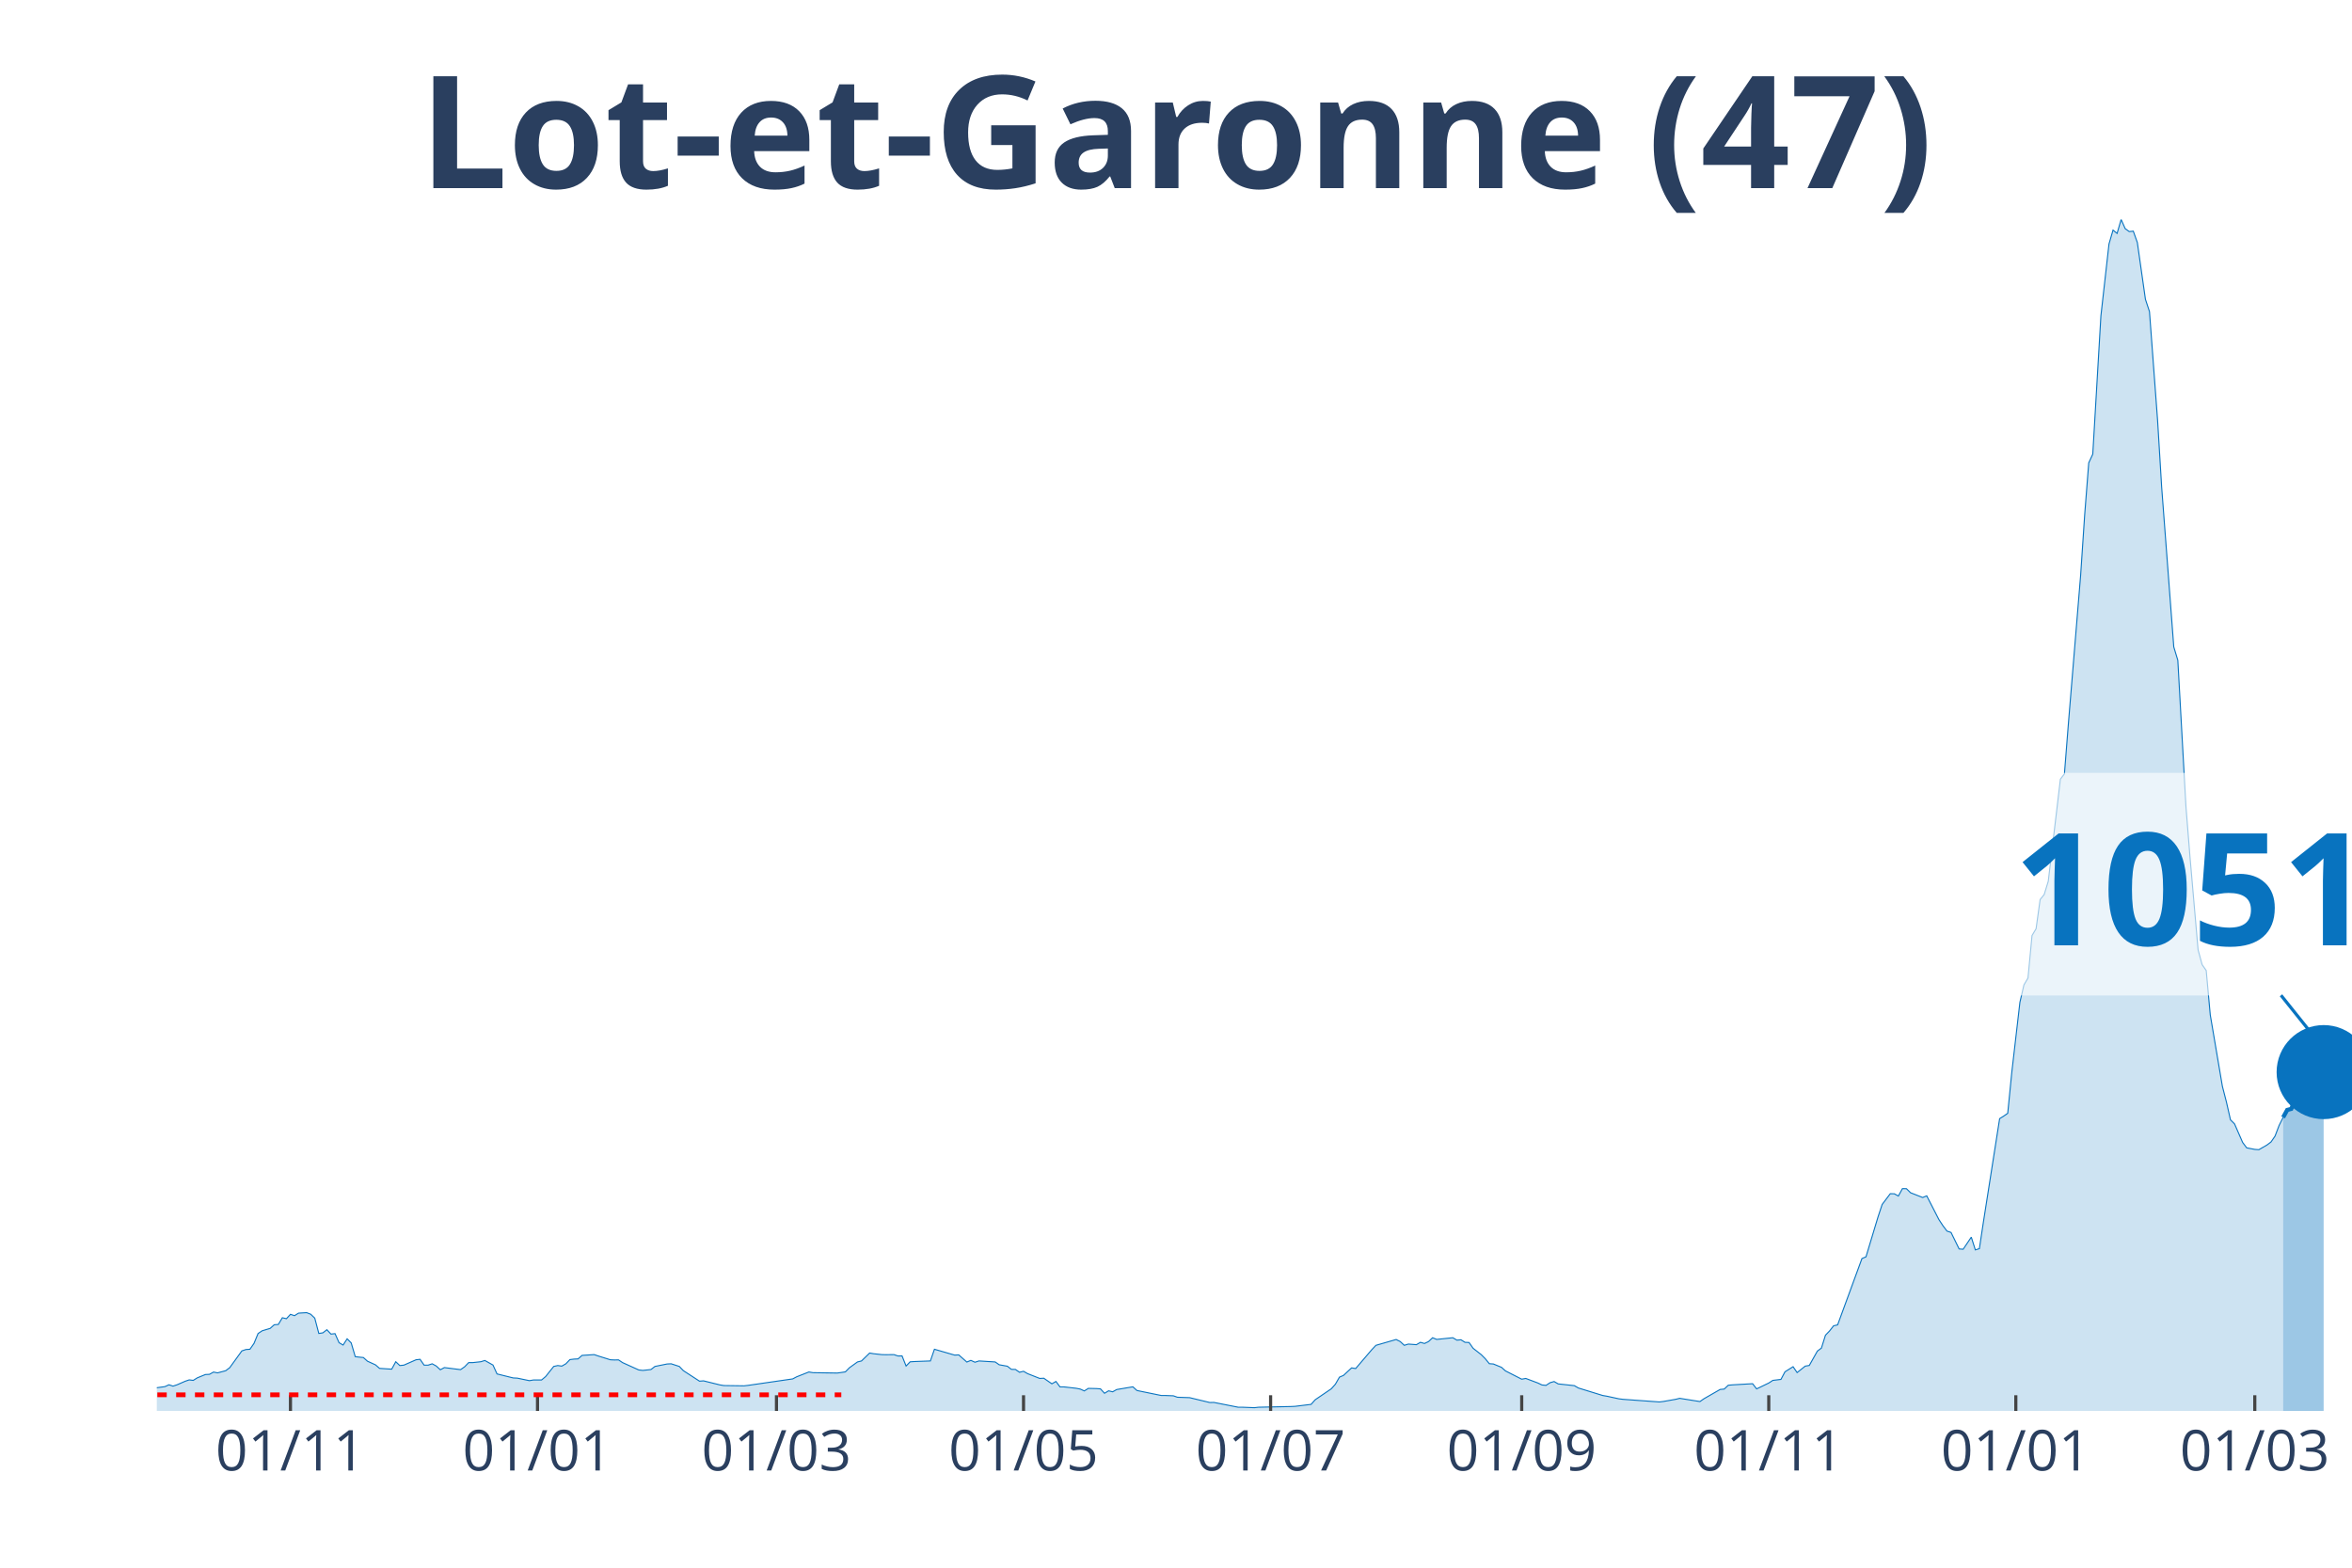
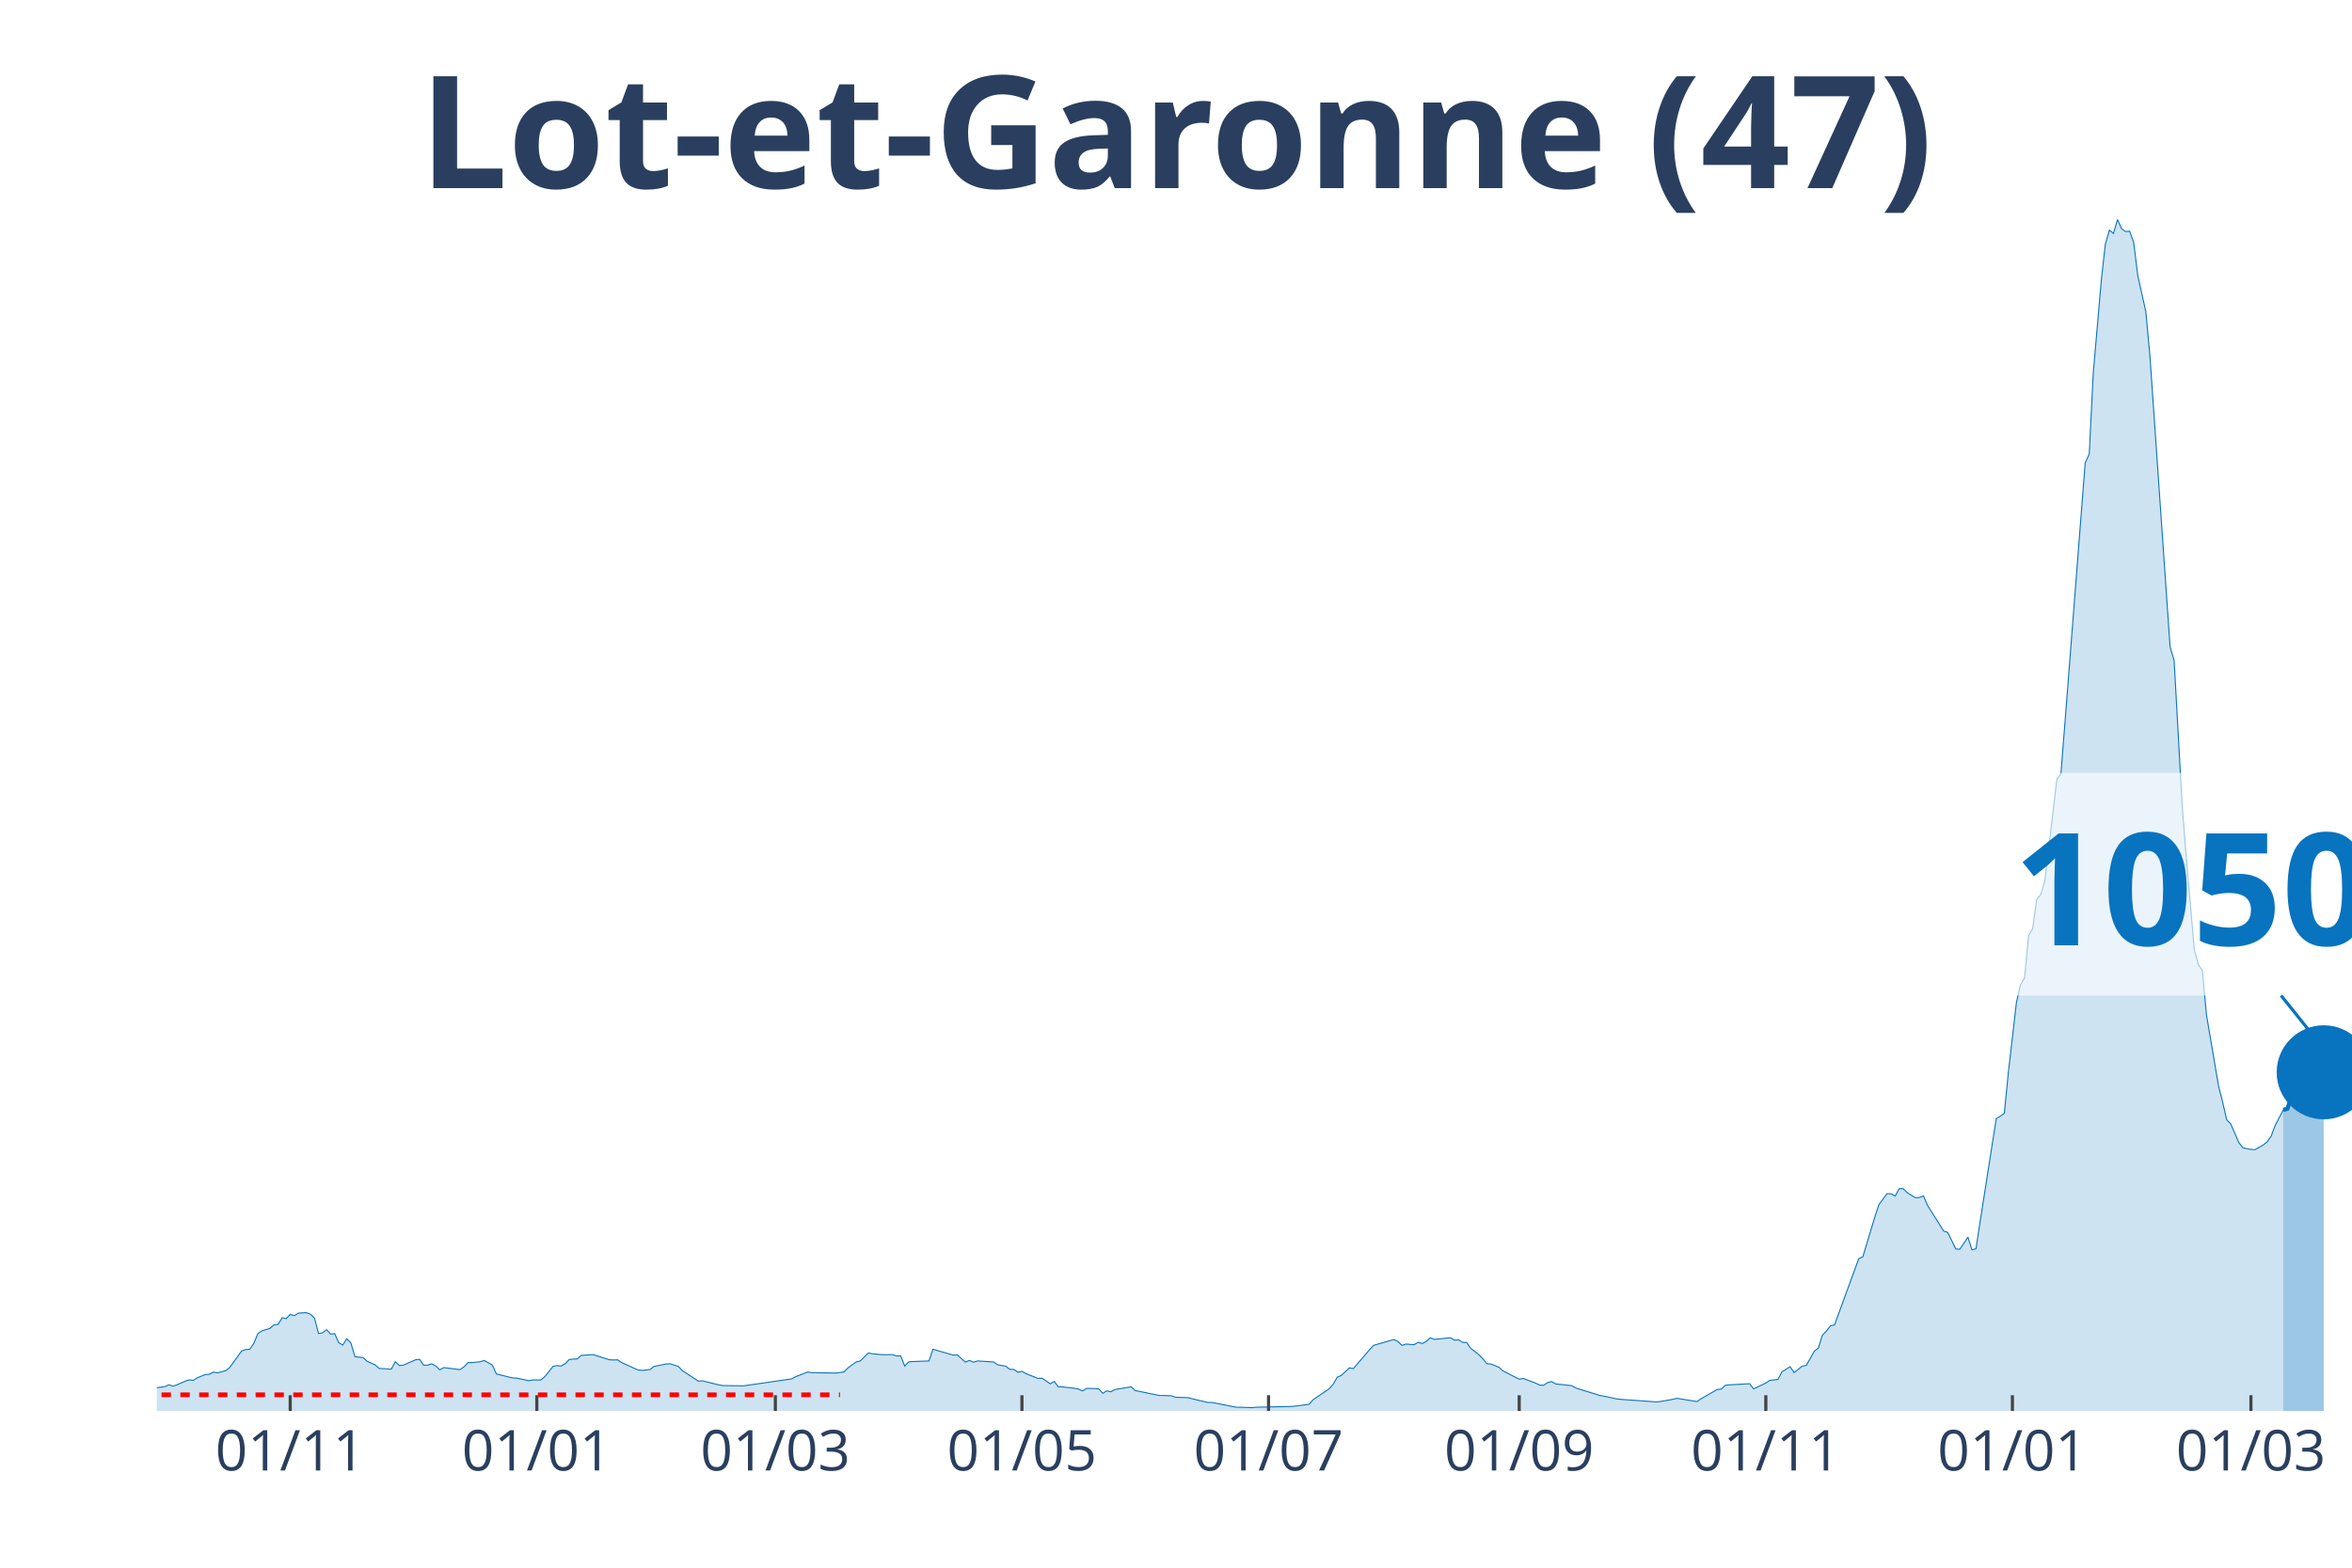
<svg xmlns="http://www.w3.org/2000/svg" class="main-svg" width="1125" height="750" style="" viewBox="0 0 750 500">
  <rect x="0" y="0" width="750" height="500" style="fill: rgb(0, 0, 0); fill-opacity: 0;" />
-   <defs id="defs-74180e">
+   <defs id="defs-270b1d">
    <g class="clips">
-       <clipPath id="clip74180exyplot" class="plotclip">
+       <clipPath id="clip270b1dxyplot" class="plotclip">
        <rect width="700" height="380" />
      </clipPath>
-       <clipPath class="axesclip" id="clip74180ex">
+       <clipPath class="axesclip" id="clip270b1dx">
        <rect x="50" y="0" width="700" height="500" />
      </clipPath>
-       <clipPath class="axesclip" id="clip74180ey">
+       <clipPath class="axesclip" id="clip270b1dy">
        <rect x="0" y="70" width="750" height="380" />
      </clipPath>
-       <clipPath class="axesclip" id="clip74180exy">
+       <clipPath class="axesclip" id="clip270b1dxy">
        <rect x="50" y="70" width="700" height="380" />
      </clipPath>
    </g>
    <g class="gradients" />
  </defs>
  <g class="bglayer">
    <rect class="bg" x="50" y="70" width="700" height="380" style="fill: rgb(0, 0, 0); fill-opacity: 0; stroke-width: 0;" />
  </g>
  <g class="layer-below">
    <g class="imagelayer" />
    <g class="shapelayer" />
  </g>
  <g class="cartesianlayer">
    <g class="subplot xy">
      <g class="layer-subplot">
        <g class="shapelayer" />
        <g class="imagelayer" />
      </g>
      <g class="gridlayer">
        <g class="x">
-           <path class="xgrid crisp" transform="translate(92.62,0)" d="M0,70v380" style="stroke: rgb(255, 255, 255); stroke-opacity: 1; stroke-width: 1px;" />
-           <path class="xgrid crisp" transform="translate(171.4,0)" d="M0,70v380" style="stroke: rgb(255, 255, 255); stroke-opacity: 1; stroke-width: 1px;" />
-           <path class="xgrid crisp" transform="translate(247.6,0)" d="M0,70v380" style="stroke: rgb(255, 255, 255); stroke-opacity: 1; stroke-width: 1px;" />
-           <path class="xgrid crisp" transform="translate(326.38,0)" d="M0,70v380" style="stroke: rgb(255, 255, 255); stroke-opacity: 1; stroke-width: 1px;" />
-           <path class="xgrid crisp" transform="translate(405.17,0)" d="M0,70v380" style="stroke: rgb(255, 255, 255); stroke-opacity: 1; stroke-width: 1px;" />
-           <path class="xgrid crisp" transform="translate(485.24,0)" d="M0,70v380" style="stroke: rgb(255, 255, 255); stroke-opacity: 1; stroke-width: 1px;" />
-           <path class="xgrid crisp" transform="translate(564.02,0)" d="M0,70v380" style="stroke: rgb(255, 255, 255); stroke-opacity: 1; stroke-width: 1px;" />
-           <path class="xgrid crisp" transform="translate(642.8,0)" d="M0,70v380" style="stroke: rgb(255, 255, 255); stroke-opacity: 1; stroke-width: 1px;" />
-           <path class="xgrid crisp" transform="translate(719,0)" d="M0,70v380" style="stroke: rgb(255, 255, 255); stroke-opacity: 1; stroke-width: 1px;" />
+           <path class="xgrid crisp" transform="translate(92.54,0)" d="M0,70v380" style="stroke: rgb(255, 255, 255); stroke-opacity: 1; stroke-width: 1px;" />
+           <path class="xgrid crisp" transform="translate(171.18,0)" d="M0,70v380" style="stroke: rgb(255, 255, 255); stroke-opacity: 1; stroke-width: 1px;" />
+           <path class="xgrid crisp" transform="translate(247.24,0)" d="M0,70v380" style="stroke: rgb(255, 255, 255); stroke-opacity: 1; stroke-width: 1px;" />
+           <path class="xgrid crisp" transform="translate(325.87,0)" d="M0,70v380" style="stroke: rgb(255, 255, 255); stroke-opacity: 1; stroke-width: 1px;" />
+           <path class="xgrid crisp" transform="translate(404.51,0)" d="M0,70v380" style="stroke: rgb(255, 255, 255); stroke-opacity: 1; stroke-width: 1px;" />
+           <path class="xgrid crisp" transform="translate(484.44,0)" d="M0,70v380" style="stroke: rgb(255, 255, 255); stroke-opacity: 1; stroke-width: 1px;" />
+           <path class="xgrid crisp" transform="translate(563.08,0)" d="M0,70v380" style="stroke: rgb(255, 255, 255); stroke-opacity: 1; stroke-width: 1px;" />
+           <path class="xgrid crisp" transform="translate(641.71,0)" d="M0,70v380" style="stroke: rgb(255, 255, 255); stroke-opacity: 1; stroke-width: 1px;" />
+           <path class="xgrid crisp" transform="translate(717.77,0)" d="M0,70v380" style="stroke: rgb(255, 255, 255); stroke-opacity: 1; stroke-width: 1px;" />
        </g>
        <g class="y" />
      </g>
      <g class="zerolinelayer" />
      <path class="xlines-below" />
      <path class="ylines-below" />
      <g class="overlines-below" />
      <g class="xaxislayer-below" />
      <g class="yaxislayer-below" />
      <g class="overaxes-below" />
-       <g class="plot" transform="translate(50, 70)" clip-path="url('#clip74180exyplot')">
+       <g class="plot" transform="translate(50, 70)" clip-path="url('#clip270b1dxyplot')">
        <g class="scatterlayer mlayer">
-           <g class="trace scatter trace1cff55" style="stroke-miterlimit: 2;">
+           <g class="trace scatter trace5887e1" style="stroke-miterlimit: 2;">
            <g class="fills">
              <g>
-                 <path class="js-fill" d="M678.04,380L-175.65,380L-175.65,379.81L-59.41,378.91L-58.12,378.47L-46.49,374.8L-45.2,374.99L-40.04,374.9L-38.75,374.55L-31,373.03L-29.7,373.21L-14.21,373.9L-12.92,373.09L-7.75,373.37L-6.46,373.34L-2.58,373.03L-1.29,372.78L2.58,372.25L3.87,371.66L5.17,372.09L6.46,371.66L9.04,370.54L10.33,370.1L11.62,370.26L12.92,369.45L15.5,368.39L16.79,368.33L18.08,367.61L19.37,367.86L21.96,367.18L23.25,366.21L27.12,360.86L28.41,360.42L29.7,360.33L31,358.46L32.29,355.32L33.58,354.45L36.16,353.67L37.45,352.52L38.75,352.42L40.04,350.28L41.33,350.59L42.62,349.19L43.91,349.62L45.2,348.81L47.79,348.66L49.08,349.16L50.37,350.4L51.66,355.29L52.95,355.1L54.24,354.1L55.54,355.5L56.83,355.35L58.12,358.24L59.41,358.99L60.7,357L61.99,358.31L63.28,362.69L64.58,362.85L65.87,362.97L67.16,364.13L69.74,365.31L71.03,366.43L74.91,366.68L76.2,364.31L77.49,365.53L78.78,365.4L82.66,363.69L83.95,363.54L85.24,365.4L86.53,365.4L87.82,364.97L89.11,365.68L90.41,366.87L91.7,366.18L96.86,366.83L98.15,365.93L99.45,364.59L100.74,364.59L103.32,364.31L104.61,363.91L107.2,365.37L108.49,368.2L113.65,369.48L114.94,369.54L118.82,370.35L120.11,370.13L122.69,370.13L123.99,369.04L126.57,365.81L127.86,365.53L129.15,365.71L130.44,364.97L131.73,363.63L133.03,363.47L134.32,363.41L135.61,362.29L139.48,362.04L140.77,362.48L144.65,363.69L145.94,363.75L147.23,363.72L148.52,364.59L153.69,366.93L154.98,367.08L157.56,366.8L158.86,365.81L162.73,365.03L164.02,364.97L166.61,365.81L167.9,367.15L173.06,370.51L174.35,370.41L179.52,371.69L180.81,371.91L187.27,372L188.56,371.85L202.77,369.79L204.06,369.11L207.93,367.58L209.23,367.8L216.97,367.92L218.27,367.74L219.56,367.55L220.85,366.24L223.43,364.38L224.72,364.06L227.31,361.54L228.6,361.76L231.18,362.04L232.47,362.07L235.06,362.04L236.35,362.48L237.64,362.45L238.93,365.68L240.22,364.34L241.51,364.25L246.68,364.06L247.97,360.33L254.43,362.2L255.72,362.13L258.3,364.41L259.59,363.88L260.89,364.47L262.18,364.06L267.34,364.38L268.63,365.28L271.22,365.74L272.51,366.74L273.8,366.77L275.09,367.67L276.38,367.36L277.68,368.11L281.55,369.64L282.84,369.57L285.42,371.35L286.72,370.6L288.01,372.34L289.3,372.34L293.17,372.78L294.46,373.03L295.76,373.62L297.05,372.81L299.63,372.87L300.92,372.97L302.21,374.37L303.51,373.59L304.8,373.9L306.09,373.18L311.25,372.31L312.55,373.49L320.3,375.08L321.59,375.08L324.17,375.18L325.46,375.64L329.34,375.77L330.63,376.08L335.79,377.32L337.08,377.29L344.83,378.82L346.13,378.82L350,378.97L351.29,378.82L361.62,378.6L362.92,378.54L368.08,377.91L369.37,376.45L374.54,372.93L375.83,371.47L377.12,369.23L378.41,368.67L381,366.27L382.29,366.49L387.45,360.45L388.75,359.08L395.2,357.22L396.49,357.87L397.79,359.08L399.08,358.68L401.66,358.87L402.95,358.12L404.24,358.49L405.54,357.87L406.83,356.66L408.12,357.19L413.28,356.66L414.58,357.43L415.87,357.31L417.16,358.12L418.45,358.18L419.74,360.02L422.32,362.04L423.62,363.35L424.91,364.94L426.2,365.03L428.78,366.09L430.07,367.24L435.24,369.88L436.53,369.64L440.41,371.1L441.7,371.72L442.99,371.85L444.28,371L445.57,370.63L446.86,371.38L452.03,371.94L453.32,372.69L461.07,375.08L462.36,375.3L466.24,376.14L467.53,376.3L479.15,377.14L480.44,376.98L484.32,376.3L485.61,375.98L492.07,377.01L493.36,376.11L498.52,373.15L499.82,373.03L501.11,371.81L502.4,371.69L508.86,371.32L510.15,372.97L514.02,371.1L515.31,370.26L517.9,369.95L519.19,367.52L521.77,365.9L523.06,367.77L525.65,365.71L526.94,365.5L529.52,360.92L530.81,359.96L532.1,355.85L533.39,354.51L534.69,352.86L535.98,352.55L543.73,331.41L545.02,330.85L548.89,318.03L550.18,314.14L552.77,310.72L554.06,310.75L555.35,311.46L556.64,309.1L557.93,309.13L559.23,310.41L563.1,311.93L564.39,311.4L568.27,318.96L569.56,320.93L570.85,322.64L572.14,323.07L574.72,328.33L576.01,328.43L578.6,324.57L579.89,328.64L581.18,328.24L582.47,319.71L587.64,286.78L588.93,285.97L590.22,285.07L591.51,272.06L594.1,249.68L595.39,244.11L596.68,241.93L597.97,228.36L599.26,226.21L600.55,216.91L601.85,215.29L603.14,211.09L605.72,189.46L607.01,178.5L608.3,176.82L609.59,160.48L613.47,113.45L614.76,94.18L616.05,77.62L617.34,74.85L619.93,30.75L621.22,19.27L622.51,7.81L623.8,3.39L625.09,4.45L626.38,0L627.68,2.93L628.97,3.86L630.26,3.73L631.55,7.35L634.13,25.46L635.42,29.38L638.01,64.12L639.3,85.31L643.17,136.33L644.46,140.59L647.05,187.21L648.34,203.31L650.92,232.94L652.21,237.67L653.51,239.53L654.8,253.67L658.67,276.48L659.96,281.49L661.25,287.16L662.55,288.46L665.13,294.38L666.42,296.09L669,296.59L670.3,296.68L672.88,295.19L674.17,294.22L675.46,292.35L676.75,288.96L678.04,286.38" style="fill: rgb(8, 115, 191); fill-opacity: 0.2; stroke-width: 0;" />
+                 <path class="js-fill" d="M678.08,380L-175.32,380L-175.32,379.81L-59.3,378.91L-58.01,378.47L-46.41,374.8L-45.12,374.99L-39.96,374.9L-38.67,374.55L-30.94,373.03L-29.65,373.21L-14.18,373.9L-12.89,373.09L-7.73,373.37L-6.45,373.34L-2.58,373.03L-1.29,372.78L2.58,372.25L3.87,371.66L5.16,372.09L6.45,371.66L9.02,370.54L10.31,370.1L11.6,370.26L12.89,369.45L15.47,368.39L16.76,368.33L18.05,367.61L19.34,367.86L21.92,367.18L23.2,366.21L27.07,360.86L28.36,360.42L29.65,360.33L30.94,358.46L32.23,355.32L33.52,354.45L36.1,353.67L37.38,352.52L38.67,352.42L39.96,350.28L41.25,350.59L42.54,349.19L43.83,349.62L45.12,348.81L47.7,348.66L48.99,349.16L50.28,350.4L51.57,355.29L52.85,355.1L54.14,354.1L55.43,355.5L56.72,355.35L58.01,358.24L59.3,358.99L60.59,357L61.88,358.31L63.17,362.69L64.46,362.85L65.75,362.97L67.03,364.13L69.61,365.31L70.9,366.43L74.77,366.68L76.06,364.31L77.35,365.53L78.64,365.4L82.5,363.69L83.79,363.54L85.08,365.4L86.37,365.4L87.66,364.97L88.95,365.68L90.24,366.87L91.53,366.18L96.69,366.83L97.97,365.93L99.26,364.59L100.55,364.59L103.13,364.31L104.42,363.91L107,365.37L108.29,368.2L113.44,369.48L114.73,369.54L118.6,370.35L119.89,370.13L122.47,370.13L123.76,369.04L126.34,365.81L127.62,365.53L128.91,365.71L130.2,364.97L131.49,363.63L132.78,363.47L134.07,363.41L135.36,362.29L139.23,362.04L140.52,362.48L144.38,363.69L145.67,363.75L146.96,363.72L148.25,364.59L153.41,366.93L154.7,367.08L157.27,366.8L158.56,365.81L162.43,365.03L163.72,364.97L166.3,365.81L167.59,367.15L172.74,370.51L174.03,370.41L179.19,371.69L180.48,371.91L186.92,372L188.21,371.85L202.39,369.79L203.68,369.11L207.55,367.58L208.84,367.8L216.57,367.92L217.86,367.74L219.15,367.55L220.44,366.24L223.02,364.38L224.31,364.06L226.89,361.54L228.18,361.76L230.76,362.04L232.04,362.07L234.62,362.04L235.91,362.48L237.2,362.45L238.49,365.68L239.78,364.34L241.07,364.25L246.22,364.06L247.51,360.33L253.96,362.2L255.25,362.13L257.83,364.41L259.12,363.88L260.41,364.47L261.69,364.06L266.85,364.38L268.14,365.28L270.72,365.74L272.01,366.74L273.3,366.77L274.59,367.67L275.87,367.36L277.16,368.11L281.03,369.64L282.32,369.57L284.9,371.35L286.19,370.6L287.48,372.34L288.77,372.34L292.63,372.78L293.92,373.03L295.21,373.62L296.5,372.81L299.08,372.87L300.37,372.97L301.66,374.37L302.95,373.59L304.24,373.9L305.52,373.18L310.68,372.31L311.97,373.49L319.71,375.08L320.99,375.08L323.57,375.18L324.86,375.64L328.73,375.77L330.02,376.08L335.17,377.32L336.46,377.29L344.2,378.82L345.49,378.82L349.36,378.97L350.64,378.82L360.96,378.6L362.25,378.54L367.4,377.91L368.69,376.45L373.85,372.93L375.14,371.47L376.43,369.23L377.72,368.67L380.29,366.27L381.58,366.49L386.74,360.45L388.03,359.08L394.48,357.22L395.76,357.87L397.05,359.08L398.34,358.68L400.92,358.87L402.21,358.12L403.5,358.49L404.79,357.87L406.08,356.66L407.37,357.19L412.52,356.66L413.81,357.43L415.1,357.31L416.39,358.12L417.68,358.18L418.97,360.02L421.55,362.04L422.84,363.35L424.13,364.94L425.41,365.03L427.99,366.09L429.28,367.24L434.44,369.88L435.73,369.64L439.59,371.1L440.88,371.72L442.17,371.85L443.46,371L444.75,370.63L446.04,371.38L451.2,371.94L452.49,372.69L460.22,375.08L461.51,375.3L465.38,376.14L466.67,376.3L478.27,377.14L479.56,376.98L483.43,376.3L484.71,375.98L491.16,377.01L492.45,376.11L497.61,373.15L498.9,373.03L500.18,371.81L501.47,371.69L507.92,371.32L509.21,372.97L513.08,371.1L514.36,370.26L516.94,369.95L518.23,367.52L520.81,365.9L522.1,367.77L524.68,365.71L525.97,365.5L528.55,360.92L529.83,359.96L531.12,355.85L532.41,354.51L533.7,352.86L534.99,352.55L542.73,331.41L544.01,330.85L547.88,318.03L549.17,314.14L551.75,310.72L553.04,310.75L554.33,311.46L555.62,309.1L556.91,309.13L558.2,310.41L560.77,311.99L562.06,311.93L563.35,311.4L564.64,314.45L569.8,322.64L571.09,323.07L573.66,328.33L574.95,328.43L577.53,324.57L578.82,328.64L580.11,328.24L581.4,319.71L586.56,286.78L587.85,285.97L589.13,285.07L590.42,272.06L593,249.68L594.29,244.11L595.58,241.93L596.87,228.36L598.16,226.21L599.45,216.91L600.74,215.29L602.03,211.09L604.6,189.46L605.89,178.5L607.18,176.82L608.47,160.48L613.63,94.18L614.92,77.62L616.21,74.85L617.5,48.96L620.07,19.27L621.36,7.81L622.65,3.39L623.94,4.45L625.23,0L626.52,2.93L627.81,3.86L629.1,3.73L630.39,7.35L631.68,17.83L634.25,29.38L635.54,43.23L641.99,136.33L643.28,140.59L645.86,187.21L647.15,203.31L649.72,232.94L651.01,237.67L652.3,239.53L653.59,253.67L657.46,276.48L658.75,281.49L660.04,287.16L661.33,288.46L663.9,294.38L665.19,296.09L667.77,296.59L669.06,296.68L671.64,295.19L672.93,294.22L674.22,292.35L675.51,288.93L678.08,283.98" style="fill: rgb(8, 115, 191); fill-opacity: 0.2; stroke-width: 0;" />
              </g>
            </g>
            <g class="errorbars" />
            <g class="lines">
-               <path class="js-line" d="M-175.65,379.81L-59.41,378.91L-58.12,378.47L-46.49,374.8L-45.2,374.99L-40.04,374.9L-38.75,374.55L-31,373.03L-29.7,373.21L-14.21,373.9L-12.92,373.09L-7.75,373.37L-6.46,373.34L-2.58,373.03L-1.29,372.78L2.58,372.25L3.87,371.66L5.17,372.09L6.46,371.66L9.04,370.54L10.33,370.1L11.62,370.26L12.92,369.45L15.5,368.39L16.79,368.33L18.08,367.61L19.37,367.86L21.96,367.18L23.25,366.21L27.12,360.86L28.41,360.42L29.7,360.33L31,358.46L32.29,355.32L33.58,354.45L36.16,353.67L37.45,352.52L38.75,352.42L40.04,350.28L41.33,350.59L42.62,349.19L43.91,349.62L45.2,348.81L47.79,348.66L49.08,349.16L50.37,350.4L51.66,355.29L52.95,355.1L54.24,354.1L55.54,355.5L56.83,355.35L58.12,358.24L59.41,358.99L60.7,357L61.99,358.31L63.28,362.69L64.58,362.85L65.87,362.97L67.16,364.13L69.74,365.31L71.03,366.43L74.91,366.68L76.2,364.31L77.49,365.53L78.78,365.4L82.66,363.69L83.95,363.54L85.24,365.4L86.53,365.4L87.82,364.97L89.11,365.68L90.41,366.87L91.7,366.18L96.86,366.83L98.15,365.93L99.45,364.59L100.74,364.59L103.32,364.31L104.61,363.91L107.2,365.37L108.49,368.2L113.65,369.48L114.94,369.54L118.82,370.35L120.11,370.13L122.69,370.13L123.99,369.04L126.57,365.81L127.86,365.53L129.15,365.71L130.44,364.97L131.73,363.63L133.03,363.47L134.32,363.41L135.61,362.29L139.48,362.04L140.77,362.48L144.65,363.69L145.94,363.75L147.23,363.72L148.52,364.59L153.69,366.93L154.98,367.08L157.56,366.8L158.86,365.81L162.73,365.03L164.02,364.97L166.61,365.81L167.9,367.15L173.06,370.51L174.35,370.41L179.52,371.69L180.81,371.91L187.27,372L188.56,371.85L202.77,369.79L204.06,369.11L207.93,367.58L209.23,367.8L216.97,367.92L218.27,367.74L219.56,367.55L220.85,366.24L223.43,364.38L224.72,364.06L227.31,361.54L228.6,361.76L231.18,362.04L232.47,362.07L235.06,362.04L236.35,362.48L237.64,362.45L238.93,365.68L240.22,364.34L241.51,364.25L246.68,364.06L247.97,360.33L254.43,362.2L255.72,362.13L258.3,364.41L259.59,363.88L260.89,364.47L262.18,364.06L267.34,364.38L268.63,365.28L271.22,365.74L272.51,366.74L273.8,366.77L275.09,367.67L276.38,367.36L277.68,368.11L281.55,369.64L282.84,369.57L285.42,371.35L286.72,370.6L288.01,372.34L289.3,372.34L293.17,372.78L294.46,373.03L295.76,373.62L297.05,372.81L299.63,372.87L300.92,372.97L302.21,374.37L303.51,373.59L304.8,373.9L306.09,373.18L311.25,372.31L312.55,373.49L320.3,375.08L321.59,375.08L324.17,375.18L325.46,375.64L329.34,375.77L330.63,376.08L335.79,377.32L337.08,377.29L344.83,378.82L346.13,378.82L350,378.97L351.29,378.82L361.62,378.6L362.92,378.54L368.08,377.91L369.37,376.45L374.54,372.93L375.83,371.47L377.12,369.23L378.41,368.67L381,366.27L382.29,366.49L387.45,360.45L388.75,359.08L395.2,357.22L396.49,357.87L397.79,359.08L399.08,358.68L401.66,358.87L402.95,358.12L404.24,358.49L405.54,357.87L406.83,356.66L408.12,357.19L413.28,356.66L414.58,357.43L415.87,357.31L417.16,358.12L418.45,358.18L419.74,360.02L422.32,362.04L423.62,363.35L424.91,364.94L426.2,365.03L428.78,366.09L430.07,367.24L435.24,369.88L436.53,369.64L440.41,371.1L441.7,371.72L442.99,371.85L444.28,371L445.57,370.63L446.86,371.38L452.03,371.94L453.32,372.69L461.07,375.08L462.36,375.3L466.24,376.14L467.53,376.3L479.15,377.14L480.44,376.98L484.32,376.3L485.61,375.98L492.07,377.01L493.36,376.11L498.52,373.15L499.82,373.03L501.11,371.81L502.4,371.69L508.86,371.32L510.15,372.97L514.02,371.1L515.31,370.26L517.9,369.95L519.19,367.52L521.77,365.9L523.06,367.77L525.65,365.71L526.94,365.5L529.52,360.92L530.81,359.96L532.1,355.85L533.39,354.51L534.69,352.86L535.98,352.55L543.73,331.41L545.02,330.85L548.89,318.03L550.18,314.14L552.77,310.72L554.06,310.75L555.35,311.46L556.64,309.1L557.93,309.13L559.23,310.41L563.1,311.93L564.39,311.4L568.27,318.96L569.56,320.93L570.85,322.64L572.14,323.07L574.72,328.33L576.01,328.43L578.6,324.57L579.89,328.64L581.18,328.24L582.47,319.71L587.64,286.78L588.93,285.97L590.22,285.07L591.51,272.06L594.1,249.68L595.39,244.11L596.68,241.93L597.97,228.36L599.26,226.21L600.55,216.91L601.85,215.29L603.14,211.09L605.72,189.46L607.01,178.5L608.3,176.82L609.59,160.48L613.47,113.45L614.76,94.18L616.05,77.62L617.34,74.85L619.93,30.75L621.22,19.27L622.51,7.81L623.8,3.39L625.09,4.45L626.38,0L627.68,2.93L628.97,3.86L630.26,3.73L631.55,7.35L634.13,25.46L635.42,29.38L638.01,64.12L639.3,85.31L643.17,136.33L644.46,140.59L647.05,187.21L648.34,203.31L650.92,232.94L652.21,237.67L653.51,239.53L654.8,253.67L658.67,276.48L659.96,281.49L661.25,287.16L662.55,288.46L665.13,294.38L666.42,296.09L669,296.59L670.3,296.68L672.88,295.19L674.17,294.22L675.46,292.35L676.75,288.96L678.04,286.38" style="vector-effect: non-scaling-stroke; fill: none; stroke: rgb(8, 115, 191); stroke-opacity: 1; stroke-width: 0.5px; opacity: 1;" />
+               <path class="js-line" d="M-175.32,379.81L-59.3,378.91L-58.01,378.47L-46.41,374.8L-45.12,374.99L-39.96,374.9L-38.67,374.55L-30.94,373.03L-29.65,373.21L-14.18,373.9L-12.89,373.09L-7.73,373.37L-6.45,373.34L-2.58,373.03L-1.29,372.78L2.58,372.25L3.87,371.66L5.16,372.09L6.45,371.66L9.02,370.54L10.31,370.1L11.6,370.26L12.89,369.45L15.47,368.39L16.76,368.33L18.05,367.61L19.34,367.86L21.92,367.18L23.2,366.21L27.07,360.86L28.36,360.42L29.65,360.33L30.94,358.46L32.23,355.32L33.52,354.45L36.1,353.67L37.38,352.52L38.67,352.42L39.96,350.28L41.25,350.59L42.54,349.19L43.83,349.62L45.12,348.81L47.7,348.66L48.99,349.16L50.28,350.4L51.57,355.29L52.85,355.1L54.14,354.1L55.43,355.5L56.72,355.35L58.01,358.24L59.3,358.99L60.59,357L61.88,358.31L63.17,362.69L64.46,362.85L65.75,362.97L67.03,364.13L69.61,365.31L70.9,366.43L74.77,366.68L76.06,364.31L77.35,365.53L78.64,365.4L82.5,363.69L83.79,363.54L85.08,365.4L86.37,365.4L87.66,364.97L88.95,365.68L90.24,366.87L91.53,366.18L96.69,366.83L97.97,365.93L99.26,364.59L100.55,364.59L103.13,364.31L104.42,363.91L107,365.37L108.29,368.2L113.44,369.48L114.73,369.54L118.6,370.35L119.89,370.13L122.47,370.13L123.76,369.04L126.34,365.81L127.62,365.53L128.91,365.71L130.2,364.97L131.49,363.63L132.78,363.47L134.07,363.41L135.36,362.29L139.23,362.04L140.52,362.48L144.38,363.69L145.67,363.75L146.96,363.72L148.25,364.59L153.41,366.93L154.7,367.08L157.27,366.8L158.56,365.81L162.43,365.03L163.72,364.97L166.3,365.81L167.59,367.15L172.74,370.51L174.03,370.41L179.19,371.69L180.48,371.91L186.92,372L188.21,371.85L202.39,369.79L203.68,369.11L207.55,367.58L208.84,367.8L216.57,367.92L217.86,367.74L219.15,367.55L220.44,366.24L223.02,364.38L224.31,364.06L226.89,361.54L228.18,361.76L230.76,362.04L232.04,362.07L234.62,362.04L235.91,362.48L237.2,362.45L238.49,365.68L239.78,364.34L241.07,364.25L246.22,364.06L247.51,360.33L253.96,362.2L255.25,362.13L257.83,364.41L259.12,363.88L260.41,364.47L261.69,364.06L266.85,364.38L268.14,365.28L270.72,365.74L272.01,366.74L273.3,366.77L274.59,367.67L275.87,367.36L277.16,368.11L281.03,369.64L282.32,369.57L284.9,371.35L286.19,370.6L287.48,372.34L288.77,372.34L292.63,372.78L293.92,373.03L295.21,373.62L296.5,372.81L299.08,372.87L300.37,372.97L301.66,374.37L302.95,373.59L304.24,373.9L305.52,373.18L310.68,372.31L311.97,373.49L319.71,375.08L320.99,375.08L323.57,375.18L324.86,375.64L328.73,375.77L330.02,376.08L335.17,377.32L336.46,377.29L344.2,378.82L345.49,378.82L349.36,378.97L350.64,378.82L360.96,378.6L362.25,378.54L367.4,377.91L368.69,376.45L373.85,372.93L375.14,371.47L376.43,369.23L377.72,368.67L380.29,366.27L381.58,366.49L386.74,360.45L388.03,359.08L394.48,357.22L395.76,357.87L397.05,359.08L398.34,358.68L400.92,358.87L402.21,358.12L403.5,358.49L404.79,357.87L406.08,356.66L407.37,357.19L412.52,356.66L413.81,357.43L415.1,357.31L416.39,358.12L417.68,358.18L418.97,360.02L421.55,362.04L422.84,363.35L424.13,364.94L425.41,365.03L427.99,366.09L429.28,367.24L434.44,369.88L435.73,369.64L439.59,371.1L440.88,371.72L442.17,371.85L443.46,371L444.75,370.63L446.04,371.38L451.2,371.94L452.49,372.69L460.22,375.08L461.51,375.3L465.38,376.14L466.67,376.3L478.27,377.14L479.56,376.98L483.43,376.3L484.71,375.98L491.16,377.01L492.45,376.11L497.61,373.15L498.9,373.03L500.18,371.81L501.47,371.69L507.92,371.32L509.21,372.97L513.08,371.1L514.36,370.26L516.94,369.95L518.23,367.52L520.81,365.9L522.1,367.77L524.68,365.71L525.97,365.5L528.55,360.92L529.83,359.96L531.12,355.85L532.41,354.51L533.7,352.86L534.99,352.55L542.73,331.41L544.01,330.85L547.88,318.03L549.17,314.14L551.75,310.72L553.04,310.75L554.33,311.46L555.62,309.1L556.91,309.13L558.2,310.41L560.77,311.99L562.06,311.93L563.35,311.4L564.64,314.45L569.8,322.64L571.09,323.07L573.66,328.33L574.95,328.43L577.53,324.57L578.82,328.64L580.11,328.24L581.4,319.71L586.56,286.78L587.85,285.97L589.13,285.07L590.42,272.06L593,249.68L594.29,244.11L595.58,241.93L596.87,228.36L598.16,226.21L599.45,216.91L600.74,215.29L602.03,211.09L604.6,189.46L605.89,178.5L607.18,176.82L608.47,160.48L613.63,94.18L614.92,77.62L616.21,74.85L617.5,48.96L620.07,19.27L621.36,7.81L622.65,3.39L623.94,4.45L625.23,0L626.52,2.93L627.81,3.86L629.1,3.73L630.39,7.35L631.68,17.83L634.25,29.38L635.54,43.23L641.99,136.33L643.28,140.59L645.86,187.21L647.15,203.31L649.72,232.94L651.01,237.67L652.3,239.53L653.59,253.67L657.46,276.48L658.75,281.49L660.04,287.16L661.33,288.46L663.9,294.38L665.19,296.09L667.77,296.59L669.06,296.68L671.64,295.19L672.93,294.22L674.22,292.35L675.51,288.93L678.08,283.98" style="vector-effect: non-scaling-stroke; fill: none; stroke: rgb(8, 115, 191); stroke-opacity: 1; stroke-width: 0.5px; opacity: 1;" />
            </g>
            <g class="points" />
            <g class="text" />
          </g>
-           <g class="trace scatter trace50729b" style="stroke-miterlimit: 2;">
+           <g class="trace scatter trace6c1653" style="stroke-miterlimit: 2;">
            <g class="fills">
              <g>
-                 <path class="js-fill" d="M690.96,380L678.04,380L678.04,286.38L679.34,284.01L680.63,283.67L684.5,274.89L685.79,274.52L687.08,272.5L688.38,273.02L689.67,272.96L690.96,271.94" style="fill: rgb(8, 115, 191); fill-opacity: 0.4; stroke-width: 0;" />
+                 <path class="js-fill" d="M690.98,380L678.08,380L678.08,283.98L679.37,283.64L680.66,280.09L683.24,274.83L684.53,274.49L685.82,272.46L687.11,272.9L688.4,272.84L689.69,271.62L690.98,272" style="fill: rgb(8, 115, 191); fill-opacity: 0.4; stroke-width: 0;" />
              </g>
            </g>
            <g class="errorbars" />
            <g class="lines">
-               <path class="js-line" d="M678.04,286.38L679.34,284.01L680.63,283.67L684.5,274.89L685.79,274.52L687.08,272.5L688.38,273.02L689.67,272.96L690.96,271.94" style="vector-effect: non-scaling-stroke; fill: none; stroke: rgb(8, 115, 191); stroke-opacity: 1; stroke-width: 2px; opacity: 1;" />
+               <path class="js-line" d="M678.08,283.98L679.37,283.64L680.66,280.09L683.24,274.83L684.53,274.49L685.82,272.46L687.11,272.9L688.4,272.84L689.69,271.62L690.98,272" style="vector-effect: non-scaling-stroke; fill: none; stroke: rgb(8, 115, 191); stroke-opacity: 1; stroke-width: 2px; opacity: 1;" />
            </g>
            <g class="points" />
            <g class="text" />
          </g>
-           <g class="trace scatter trace232261" style="stroke-miterlimit: 2; opacity: 1;">
+           <g class="trace scatter tracee36eff" style="stroke-miterlimit: 2; opacity: 1;">
            <g class="fills" />
            <g class="errorbars" />
            <g class="lines" />
            <g class="points">
-               <path class="point" transform="translate(690.96,271.94)" d="M15,0A15,15 0 1,1 0,-15A15,15 0 0,1 15,0Z" style="opacity: 1; stroke-width: 0px; fill: rgb(8, 115, 191); fill-opacity: 1;" />
+               <path class="point" transform="translate(690.98,272)" d="M15,0A15,15 0 1,1 0,-15A15,15 0 0,1 15,0Z" style="opacity: 1; stroke-width: 0px; fill: rgb(8, 115, 191); fill-opacity: 1;" />
            </g>
            <g class="text" />
          </g>
        </g>
      </g>
      <g class="overplot" />
      <path class="xlines-above crisp" style="fill: none; stroke-width: 1px; stroke: rgb(0, 0, 0); stroke-opacity: 0;" d="" />
      <path class="ylines-above crisp" style="fill: none;" d="M0,0" />
      <g class="overlines-above" />
      <g class="xaxislayer-above">
-         <path class="xtick ticks crisp" d="M0,450v-5" transform="translate(92.62,0)" style="stroke: rgb(68, 68, 68); stroke-opacity: 1; stroke-width: 1px;" />
-         <path class="xtick ticks crisp" d="M0,450v-5" transform="translate(171.4,0)" style="stroke: rgb(68, 68, 68); stroke-opacity: 1; stroke-width: 1px;" />
-         <path class="xtick ticks crisp" d="M0,450v-5" transform="translate(247.6,0)" style="stroke: rgb(68, 68, 68); stroke-opacity: 1; stroke-width: 1px;" />
-         <path class="xtick ticks crisp" d="M0,450v-5" transform="translate(326.38,0)" style="stroke: rgb(68, 68, 68); stroke-opacity: 1; stroke-width: 1px;" />
-         <path class="xtick ticks crisp" d="M0,450v-5" transform="translate(405.17,0)" style="stroke: rgb(68, 68, 68); stroke-opacity: 1; stroke-width: 1px;" />
-         <path class="xtick ticks crisp" d="M0,450v-5" transform="translate(485.24,0)" style="stroke: rgb(68, 68, 68); stroke-opacity: 1; stroke-width: 1px;" />
-         <path class="xtick ticks crisp" d="M0,450v-5" transform="translate(564.02,0)" style="stroke: rgb(68, 68, 68); stroke-opacity: 1; stroke-width: 1px;" />
-         <path class="xtick ticks crisp" d="M0,450v-5" transform="translate(642.8,0)" style="stroke: rgb(68, 68, 68); stroke-opacity: 1; stroke-width: 1px;" />
-         <path class="xtick ticks crisp" d="M0,450v-5" transform="translate(719,0)" style="stroke: rgb(68, 68, 68); stroke-opacity: 1; stroke-width: 1px;" />
+         <path class="xtick ticks crisp" d="M0,450v-5" transform="translate(92.54,0)" style="stroke: rgb(68, 68, 68); stroke-opacity: 1; stroke-width: 1px;" />
+         <path class="xtick ticks crisp" d="M0,450v-5" transform="translate(171.18,0)" style="stroke: rgb(68, 68, 68); stroke-opacity: 1; stroke-width: 1px;" />
+         <path class="xtick ticks crisp" d="M0,450v-5" transform="translate(247.24,0)" style="stroke: rgb(68, 68, 68); stroke-opacity: 1; stroke-width: 1px;" />
+         <path class="xtick ticks crisp" d="M0,450v-5" transform="translate(325.87,0)" style="stroke: rgb(68, 68, 68); stroke-opacity: 1; stroke-width: 1px;" />
+         <path class="xtick ticks crisp" d="M0,450v-5" transform="translate(404.51,0)" style="stroke: rgb(68, 68, 68); stroke-opacity: 1; stroke-width: 1px;" />
+         <path class="xtick ticks crisp" d="M0,450v-5" transform="translate(484.44,0)" style="stroke: rgb(68, 68, 68); stroke-opacity: 1; stroke-width: 1px;" />
+         <path class="xtick ticks crisp" d="M0,450v-5" transform="translate(563.08,0)" style="stroke: rgb(68, 68, 68); stroke-opacity: 1; stroke-width: 1px;" />
+         <path class="xtick ticks crisp" d="M0,450v-5" transform="translate(641.71,0)" style="stroke: rgb(68, 68, 68); stroke-opacity: 1; stroke-width: 1px;" />
+         <path class="xtick ticks crisp" d="M0,450v-5" transform="translate(717.77,0)" style="stroke: rgb(68, 68, 68); stroke-opacity: 1; stroke-width: 1px;" />
        <g class="xtick">
-           <text text-anchor="middle" x="0" y="469" transform="translate(92.62,0)" style="font-family: 'Open Sans', verdana, arial, sans-serif; font-size: 18px; fill: rgb(42, 63, 95); fill-opacity: 1; white-space: pre;">01/11</text>
+           <text text-anchor="middle" x="0" y="469" transform="translate(92.54,0)" style="font-family: 'Open Sans', verdana, arial, sans-serif; font-size: 18px; fill: rgb(42, 63, 95); fill-opacity: 1; white-space: pre;">01/11</text>
        </g>
        <g class="xtick">
-           <text text-anchor="middle" x="0" y="469" transform="translate(171.4,0)" style="font-family: 'Open Sans', verdana, arial, sans-serif; font-size: 18px; fill: rgb(42, 63, 95); fill-opacity: 1; white-space: pre;">01/01</text>
+           <text text-anchor="middle" x="0" y="469" transform="translate(171.18,0)" style="font-family: 'Open Sans', verdana, arial, sans-serif; font-size: 18px; fill: rgb(42, 63, 95); fill-opacity: 1; white-space: pre;">01/01</text>
        </g>
        <g class="xtick">
-           <text text-anchor="middle" x="0" y="469" transform="translate(247.6,0)" style="font-family: 'Open Sans', verdana, arial, sans-serif; font-size: 18px; fill: rgb(42, 63, 95); fill-opacity: 1; white-space: pre;">01/03</text>
+           <text text-anchor="middle" x="0" y="469" transform="translate(247.24,0)" style="font-family: 'Open Sans', verdana, arial, sans-serif; font-size: 18px; fill: rgb(42, 63, 95); fill-opacity: 1; white-space: pre;">01/03</text>
        </g>
        <g class="xtick">
-           <text text-anchor="middle" x="0" y="469" transform="translate(326.38,0)" style="font-family: 'Open Sans', verdana, arial, sans-serif; font-size: 18px; fill: rgb(42, 63, 95); fill-opacity: 1; white-space: pre;">01/05</text>
+           <text text-anchor="middle" x="0" y="469" transform="translate(325.87,0)" style="font-family: 'Open Sans', verdana, arial, sans-serif; font-size: 18px; fill: rgb(42, 63, 95); fill-opacity: 1; white-space: pre;">01/05</text>
        </g>
        <g class="xtick">
-           <text text-anchor="middle" x="0" y="469" transform="translate(405.17,0)" style="font-family: 'Open Sans', verdana, arial, sans-serif; font-size: 18px; fill: rgb(42, 63, 95); fill-opacity: 1; white-space: pre;">01/07</text>
+           <text text-anchor="middle" x="0" y="469" transform="translate(404.51,0)" style="font-family: 'Open Sans', verdana, arial, sans-serif; font-size: 18px; fill: rgb(42, 63, 95); fill-opacity: 1; white-space: pre;">01/07</text>
        </g>
        <g class="xtick">
-           <text text-anchor="middle" x="0" y="469" transform="translate(485.24,0)" style="font-family: 'Open Sans', verdana, arial, sans-serif; font-size: 18px; fill: rgb(42, 63, 95); fill-opacity: 1; white-space: pre;">01/09</text>
+           <text text-anchor="middle" x="0" y="469" transform="translate(484.44,0)" style="font-family: 'Open Sans', verdana, arial, sans-serif; font-size: 18px; fill: rgb(42, 63, 95); fill-opacity: 1; white-space: pre;">01/09</text>
        </g>
        <g class="xtick">
-           <text text-anchor="middle" x="0" y="469" transform="translate(564.02,0)" style="font-family: 'Open Sans', verdana, arial, sans-serif; font-size: 18px; fill: rgb(42, 63, 95); fill-opacity: 1; white-space: pre;">01/11</text>
+           <text text-anchor="middle" x="0" y="469" transform="translate(563.08,0)" style="font-family: 'Open Sans', verdana, arial, sans-serif; font-size: 18px; fill: rgb(42, 63, 95); fill-opacity: 1; white-space: pre;">01/11</text>
        </g>
        <g class="xtick">
-           <text text-anchor="middle" x="0" y="469" transform="translate(642.8,0)" style="font-family: 'Open Sans', verdana, arial, sans-serif; font-size: 18px; fill: rgb(42, 63, 95); fill-opacity: 1; white-space: pre;">01/01</text>
+           <text text-anchor="middle" x="0" y="469" transform="translate(641.71,0)" style="font-family: 'Open Sans', verdana, arial, sans-serif; font-size: 18px; fill: rgb(42, 63, 95); fill-opacity: 1; white-space: pre;">01/01</text>
        </g>
        <g class="xtick">
-           <text text-anchor="middle" x="0" y="469" transform="translate(719,0)" style="font-family: 'Open Sans', verdana, arial, sans-serif; font-size: 18px; fill: rgb(42, 63, 95); fill-opacity: 1; white-space: pre;">01/03</text>
+           <text text-anchor="middle" x="0" y="469" transform="translate(717.77,0)" style="font-family: 'Open Sans', verdana, arial, sans-serif; font-size: 18px; fill: rgb(42, 63, 95); fill-opacity: 1; white-space: pre;">01/03</text>
        </g>
      </g>
      <g class="yaxislayer-above" />
      <g class="overaxes-above" />
    </g>
  </g>
  <g class="polarlayer" />
  <g class="ternarylayer" />
  <g class="geolayer" />
  <g class="funnelarealayer" />
  <g class="pielayer" />
  <g class="treemaplayer" />
  <g class="sunburstlayer" />
  <g class="glimages" />
-   <defs id="topdefs-74180e">
+   <defs id="topdefs-270b1d">
    <g class="clips" />
  </defs>
  <g class="layer-above">
    <g class="imagelayer" />
    <g class="shapelayer">
-       <path data-index="0" fill-rule="evenodd" d="M-675.83,444.86L268.27,444.86" clip-path="url('#clip74180exy')" style="opacity: 1; stroke: rgb(255, 0, 0); stroke-opacity: 1; fill: rgb(0, 0, 0); fill-opacity: 0; stroke-dasharray: 3px, 3px; stroke-width: 1.5px;" />
+       <path data-index="0" fill-rule="evenodd" d="M-674.49,444.86L267.86,444.86" clip-path="url('#clip270b1dxy')" style="opacity: 1; stroke: rgb(255, 0, 0); stroke-opacity: 1; fill: rgb(0, 0, 0); fill-opacity: 0; stroke-dasharray: 3px, 3px; stroke-width: 1.5px;" />
    </g>
  </g>
  <g class="infolayer">
    <g class="g-gtitle">
      <text class="gtitle" x="375" y="25" text-anchor="middle" dy="0.7em" style="font-family: 'Open Sans', verdana, arial, sans-serif; font-size: 50px; fill: rgb(42, 63, 95); opacity: 1; font-weight: normal; white-space: pre;">
        <tspan style="font-weight:bold">Lot-et-Garonne (47)</tspan>
      </text>
    </g>
    <g class="g-xtitle" />
    <g class="annotation" data-index="0" style="opacity: 1;">
-       <g class="annotation-text-g" transform="rotate(0,698.96,281.94)">
+       <g class="annotation-text-g" transform="rotate(0,698.98,282)">
        <g class="cursor-pointer" transform="translate(627, 246)">
          <rect class="bg" x="0.5" y="0.5" width="143" height="71" style="stroke-width: 1px; stroke: rgb(0, 0, 0); stroke-opacity: 0; fill: rgb(255, 255, 255); fill-opacity: 0.6;" />
          <text class="annotation-text" text-anchor="middle" x="72.078" y="55.5" style="font-family: 'Open Sans', verdana, arial, sans-serif; font-size: 50px; fill: rgb(8, 115, 191); fill-opacity: 1; white-space: pre;">
-             <tspan style="font-weight:bold">1051 </tspan>
+             <tspan style="font-weight:bold">1050 </tspan>
          </text>
        </g>
      </g>
      <g class="annotation-arrow-g" style="opacity: 1;">
-         <path d="M727.36,317.44L738.96,331.94" style="stroke-width: 1px; stroke: rgb(8, 115, 191); stroke-opacity: 1; stroke-dasharray: 0px, 0px, 18.569px, 18.569px;" />
+         <path d="M727.38,317.5L738.98,332" style="stroke-width: 1px; stroke: rgb(8, 115, 191); stroke-opacity: 1; stroke-dasharray: 0px, 0px, 18.569px, 18.569px;" />
      </g>
    </g>
  </g>
</svg>
